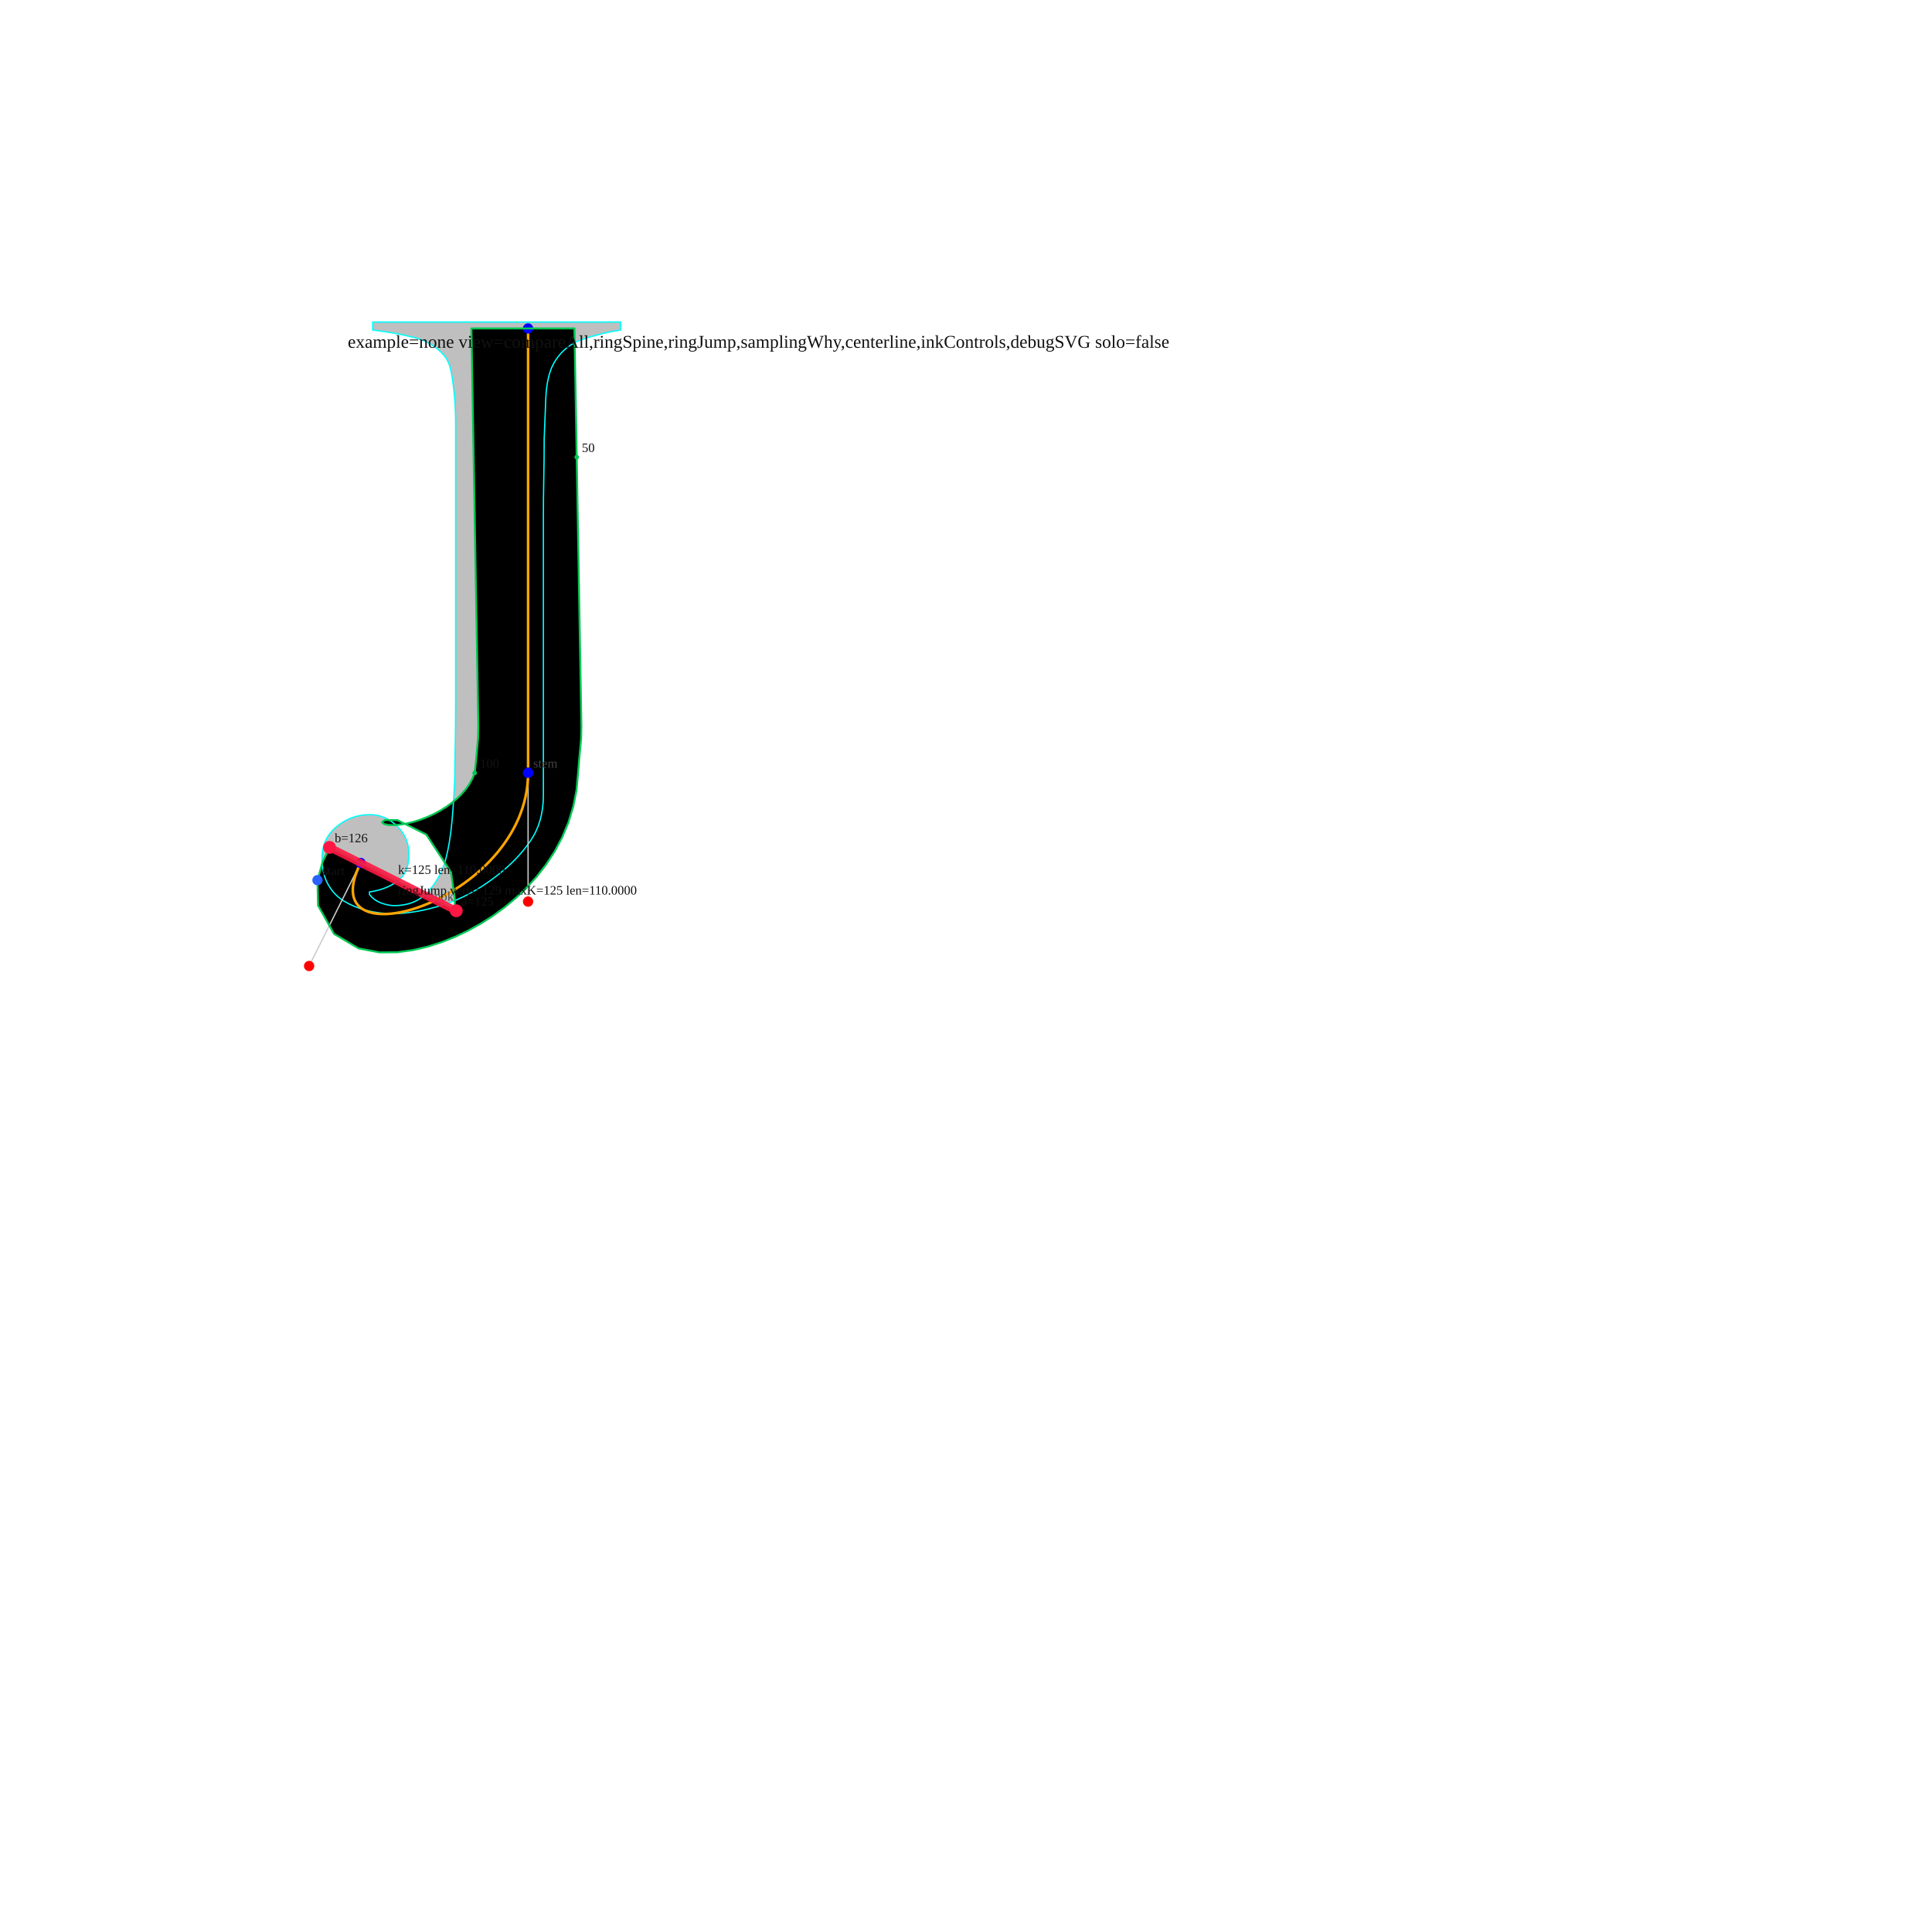
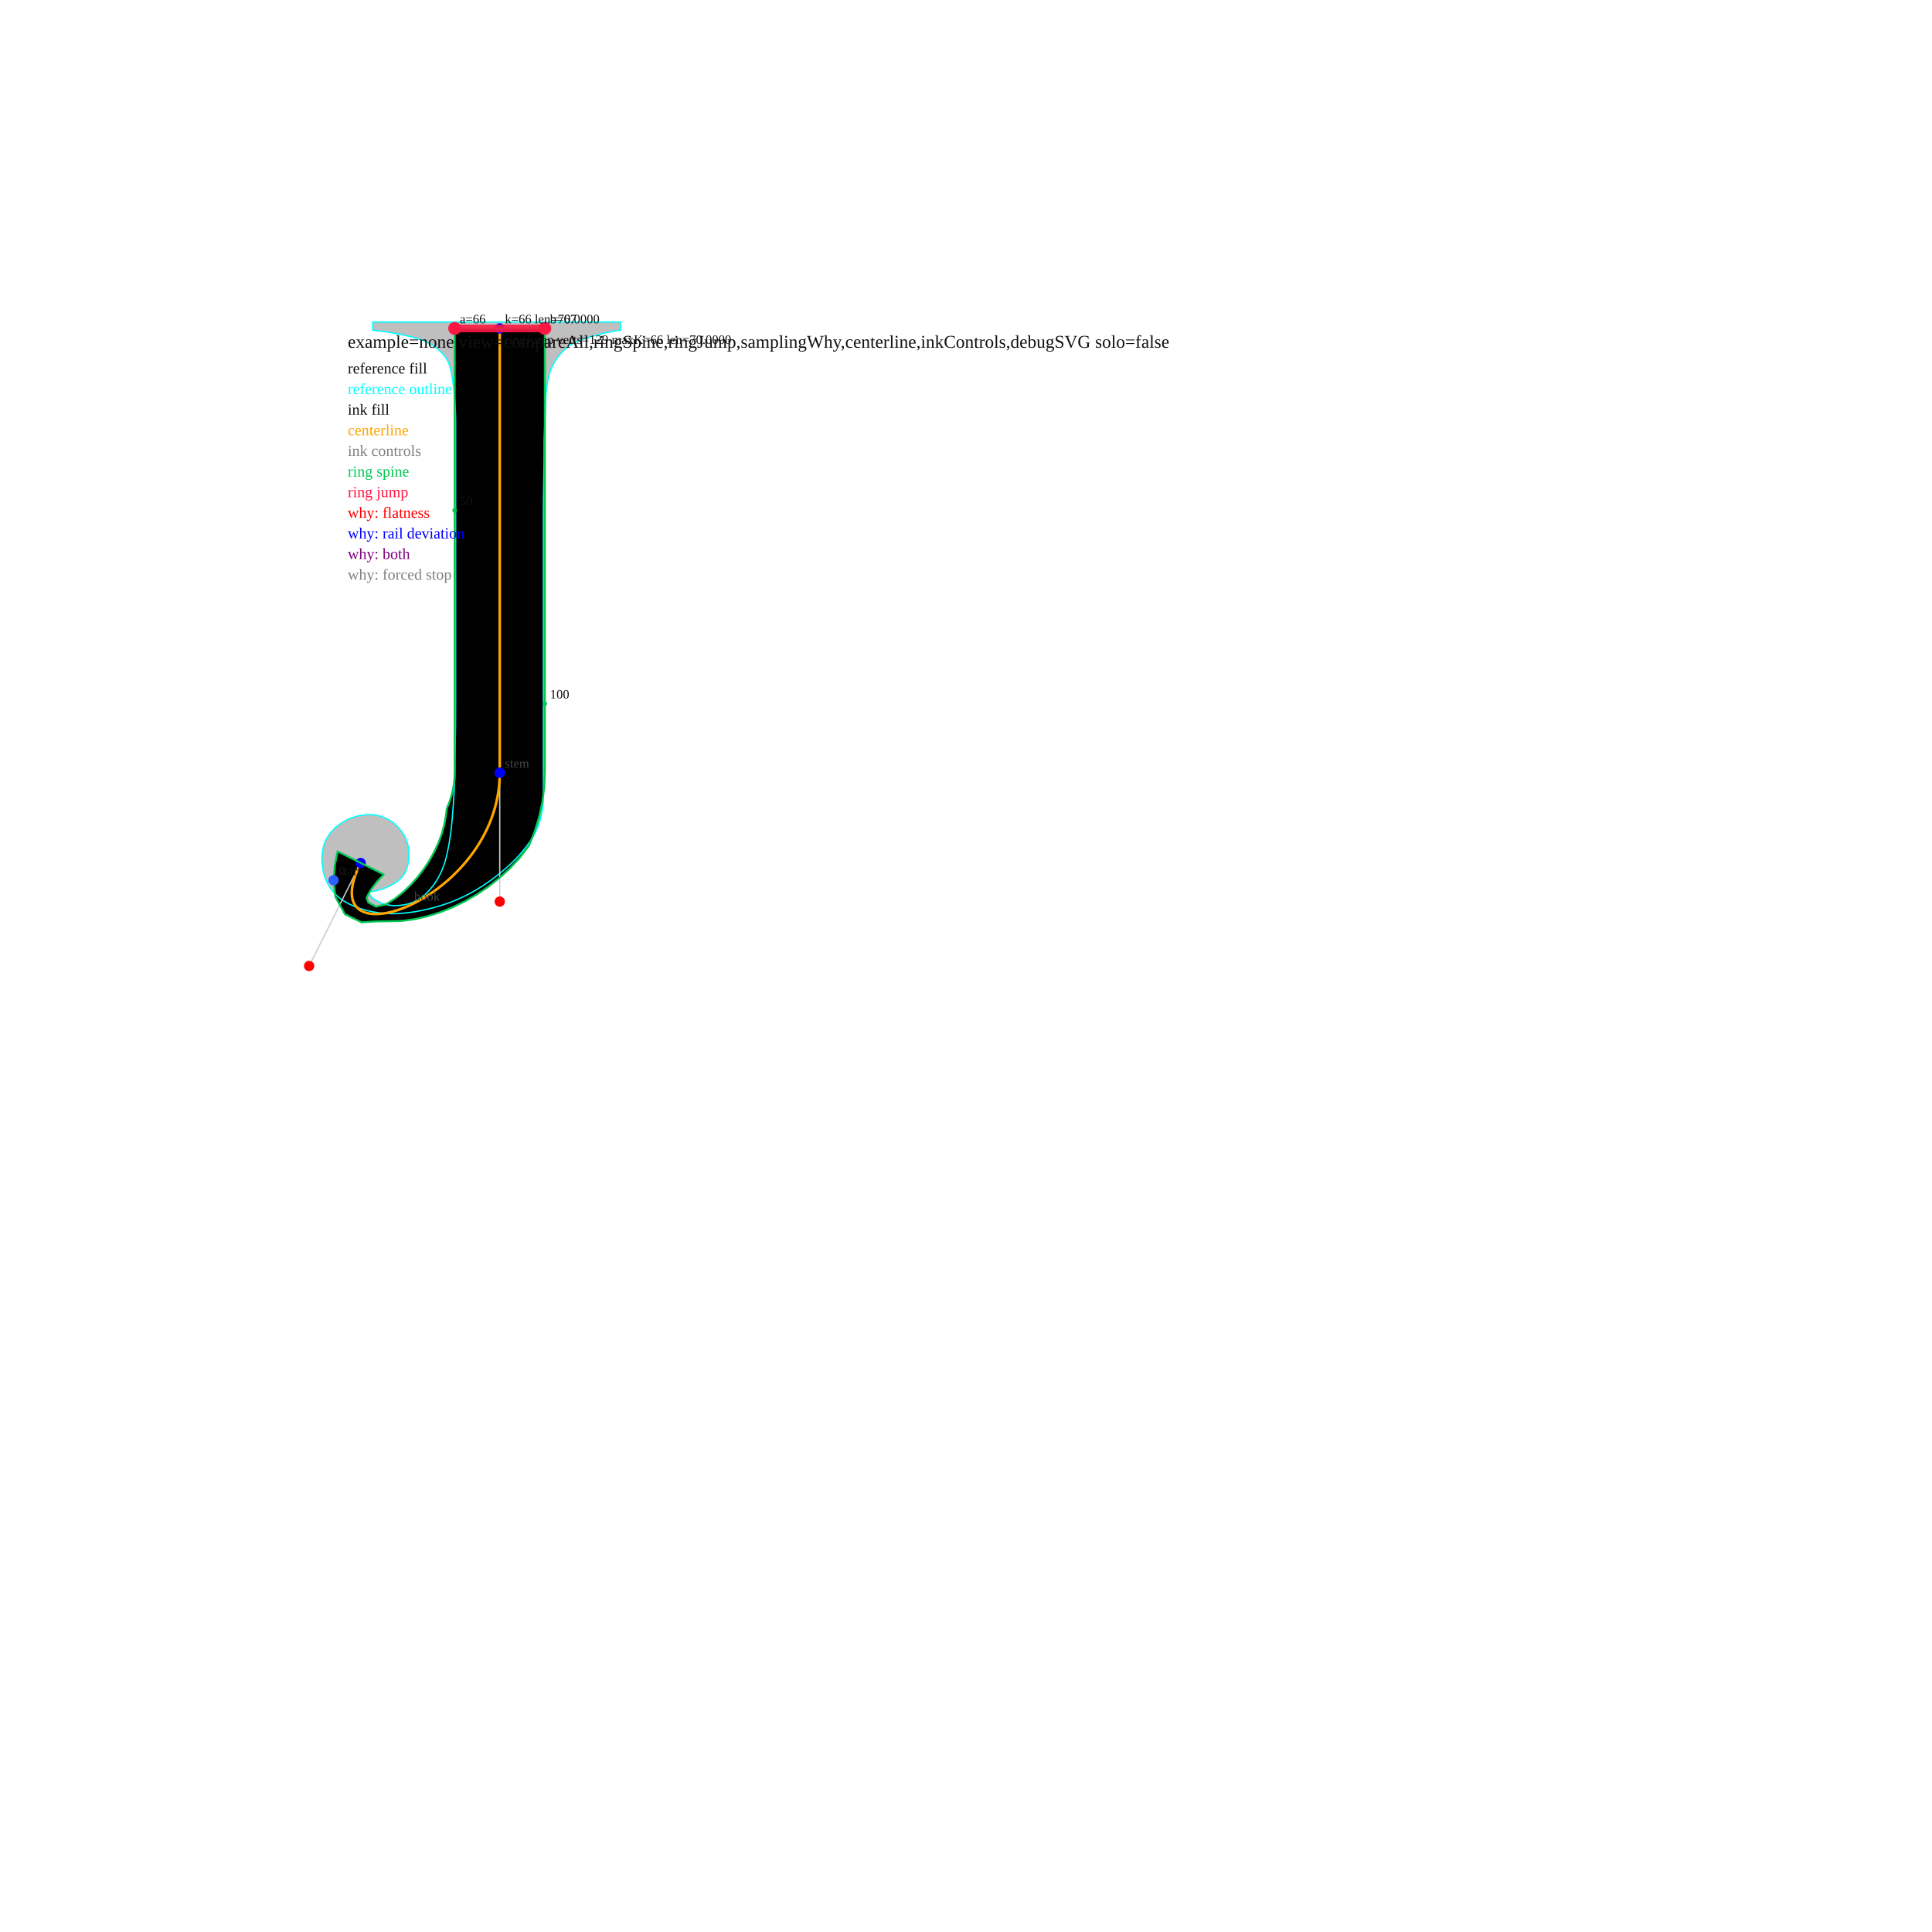
<svg xmlns="http://www.w3.org/2000/svg" width="1600" height="1600" viewBox="-250 -250 1500 1500">
  <g id="reference-fill" opacity="0.25" transform="matrix(1 0 -0 1 0 0)">
    <g transform="matrix(1,0,0,1,-723.651,-447.875)">
      <path d="M955.526,454.125L955.526,447.875L763.026,447.875L763.026,454.125C773.859,455.375 784.38,457.25 794.589,459.75C804.797,462.25 812.818,467.042 818.651,474.125C821.151,477.042 822.922,481.208 823.964,486.625C825.005,492.042 825.839,498.188 826.464,505.063C827.089,511.938 827.401,519.125 827.401,526.625L827.401,744.125C827.401,755.792 827.297,766.625 827.089,776.625C826.88,786.625 826.776,794.542 826.776,800.375C826.359,812.042 825.63,823.708 824.589,835.375C823.547,847.042 821.776,857.458 819.276,866.625C816.359,876.208 811.672,884.333 805.214,891C798.755,897.667 790.318,901 779.901,901C776.568,901 773.026,900.271 769.276,898.813C765.526,897.354 762.609,895.167 760.526,892.25L760.526,890.375C769.276,889.125 776.568,886.313 782.401,881.938C788.234,877.563 791.151,870.583 791.151,861C791.151,852.667 788.13,845.479 782.089,839.438C776.047,833.396 768.859,830.375 760.526,830.375C750.943,830.375 742.401,833.5 734.901,839.75C727.401,846 723.651,854.125 723.651,864.125C723.651,872.042 725.214,878.813 728.339,884.438C731.464,890.063 735.63,894.438 740.839,897.563C746.047,900.688 751.88,903.083 758.339,904.75C764.797,906.417 771.359,907.25 778.026,907.25C790.109,907.25 803.339,904.958 817.714,900.375C832.089,895.792 845.943,888.292 859.276,877.875C870.109,869.542 878.859,860.479 885.526,850.688C892.193,840.896 895.526,829.125 895.526,815.375L895.526,600.375C895.526,589.958 895.63,579.646 895.839,569.438C896.047,559.229 896.151,548.917 896.151,538.5C896.568,528.917 896.984,518.604 897.401,507.563C897.818,496.521 899.693,487.667 903.026,481C908.443,471 916.359,464.333 926.776,461C937.193,457.667 946.776,455.375 955.526,454.125Z" style="fill-rule:nonzero;" />
    </g>
  </g>
  <g id="stroke-ink">
-     <path d="M -3.505 433.36 L -3.066 453.049 L 9.352 475.059 L 28.366 486.31 L 44.668 489.434 L 58.471 489.322 L 70.835 487.616 L 82.314 484.889 L 93.185 481.379 L 103.6 477.201 L 113.635 472.407 L 123.335 467.019 L 132.714 461.034 L 141.766 454.435 L 150.47 447.196 L 158.781 439.279 L 166.636 430.643 L 173.946 421.252 L 180.596 411.08 L 186.444 400.129 L 191.333 388.443 L 195.101 376.125 L 197.615 363.341 L 198.794 350.307 L 199.552 341.129 L 200.381 332.044 L 201.21 322.959 L 201.397 313.875 L 201.238 304.79 L 201.079 295.706 L 200.921 286.621 L 200.762 277.537 L 200.603 268.452 L 200.444 259.368 L 200.286 250.283 L 200.127 241.198 L 199.968 232.114 L 199.81 223.029 L 199.651 213.945 L 199.492 204.86 L 199.333 195.776 L 199.175 186.691 L 199.016 177.607 L 198.857 168.522 L 198.698 159.438 L 198.54 150.353 L 198.381 141.268 L 198.222 132.184 L 198.064 123.099 L 197.905 114.015 L 197.746 104.93 L 197.587 95.846 L 197.429 86.761 L 197.27 77.677 L 197.111 68.592 L 196.952 59.507 L 196.794 50.423 L 196.635 41.338 L 196.476 32.254 L 196.317 23.169 L 196.159 14.085 L 196 5 L 116 5 L 116.159 14.085 L 116.317 23.169 L 116.476 32.254 L 116.635 41.338 L 116.794 50.423 L 116.952 59.507 L 117.111 68.592 L 117.27 77.677 L 117.429 86.761 L 117.587 95.846 L 117.746 104.93 L 117.905 114.015 L 118.064 123.099 L 118.222 132.184 L 118.381 141.268 L 118.54 150.353 L 118.698 159.438 L 118.857 168.522 L 119.016 177.607 L 119.175 186.691 L 119.333 195.776 L 119.492 204.86 L 119.651 213.945 L 119.809 223.029 L 119.968 232.114 L 120.127 241.198 L 120.286 250.283 L 120.444 259.368 L 120.603 268.452 L 120.762 277.537 L 120.921 286.621 L 121.079 295.706 L 121.238 304.79 L 121.397 313.875 L 121.21 322.959 L 120.381 332.044 L 119.552 341.129 L 118.556 350.113 L 116.645 354.713 L 114.291 358.93 L 111.531 362.836 L 108.382 366.494 L 104.854 369.946 L 100.957 373.21 L 96.707 376.285 L 92.132 379.152 L 87.273 381.786 L 82.177 384.154 L 76.906 386.223 L 71.533 387.953 L 66.15 389.303 L 60.88 390.22 L 55.898 390.647 L 51.477 390.513 L 48.078 389.751 L 46.571 388.354 L 48.77 386.659 L 58.636 386.763 L 80.965 397.944 L 100.183 427.228 L 103.13 447.88 L 103.068 455.523 L 104.237 457.119 L 5.851 407.925 L 0.515 419.159 L -3.505 433.36 Z" fill="black" stroke="none" />
+     <path d="M 8.966 433.411 L 9.96 421.788 L 12.111 411.056 L 47.889 428.944 L 42.884 434.347 L 38.804 439.617 L 36.038 444.129 L 34.53 447.137 L 35.952 450.752 L 42.011 453.951 L 49.51 452.167 L 56.445 447.828 L 62.854 442.747 L 68.752 437.129 L 74.14 431.105 L 79.009 424.769 L 83.34 418.197 L 87.111 411.454 L 90.295 404.608 L 92.864 397.727 L 94.795 390.883 L 96.073 384.151 L 96.908 377.705 L 99.13 372.2 L 100.852 366.624 L 102.071 360.988 L 102.787 355.296 L 103 349.302 L 103 340.474 L 103 331.646 L 103 322.817 L 103 313.989 L 103 305.161 L 103 296.333 L 103 287.504 L 103 278.676 L 103 269.848 L 103 261.02 L 103 252.191 L 103 243.363 L 103 234.535 L 103 225.707 L 103 216.878 L 103 208.05 L 103 199.222 L 103 190.393 L 103 181.565 L 103 172.737 L 103 163.909 L 103 155.081 L 103 146.252 L 103 137.424 L 103 128.596 L 103 119.767 L 103 110.939 L 103 102.111 L 103 93.283 L 103 84.454 L 103 75.626 L 103 66.798 L 103 57.97 L 103 49.141 L 103 40.313 L 103 31.485 L 103 22.657 L 103 13.828 L 103 5 L 173 5 L 173 13.828 L 173 22.657 L 173 31.485 L 173 40.313 L 173 49.141 L 173 57.97 L 173 66.798 L 173 75.626 L 173 84.454 L 173 93.283 L 173 102.111 L 173 110.939 L 173 119.767 L 173 128.596 L 173 137.424 L 173 146.252 L 173 155.081 L 173 163.909 L 173 172.737 L 173 181.565 L 173 190.393 L 173 199.222 L 173 208.05 L 173 216.878 L 173 225.707 L 173 234.535 L 173 243.363 L 173 252.191 L 173 261.02 L 173 269.848 L 173 278.676 L 173 287.504 L 173 296.333 L 173 305.161 L 173 313.989 L 173 322.817 L 173 331.646 L 173 340.474 L 173 349.302 L 172.558 360.948 L 171.073 372.769 L 168.562 384.385 L 165.077 395.675 L 160.694 406.539 L 153.622 415.875 L 145.793 424.266 L 137.524 431.828 L 128.894 438.593 L 119.968 444.593 L 110.795 449.854 L 101.411 454.396 L 91.843 458.219 L 82.109 461.303 L 72.226 463.594 L 62.213 464.98 L 52.114 465.243 L 42.088 465.379 L 30.749 466.083 L 17.854 459.822 L 10.428 446.443 L 8.966 433.411 Z" fill="black" stroke="none" />
  </g>
  <g id="reference-outline" transform="matrix(1 0 -0 1 0 0)" style="fill:none;stroke:cyan;stroke-width:1;vector-effect:non-scaling-stroke">
    <g transform="matrix(1,0,0,1,-723.651,-447.875)">
      <path d="M955.526,454.125L955.526,447.875L763.026,447.875L763.026,454.125C773.859,455.375 784.38,457.25 794.589,459.75C804.797,462.25 812.818,467.042 818.651,474.125C821.151,477.042 822.922,481.208 823.964,486.625C825.005,492.042 825.839,498.188 826.464,505.063C827.089,511.938 827.401,519.125 827.401,526.625L827.401,744.125C827.401,755.792 827.297,766.625 827.089,776.625C826.88,786.625 826.776,794.542 826.776,800.375C826.359,812.042 825.63,823.708 824.589,835.375C823.547,847.042 821.776,857.458 819.276,866.625C816.359,876.208 811.672,884.333 805.214,891C798.755,897.667 790.318,901 779.901,901C776.568,901 773.026,900.271 769.276,898.813C765.526,897.354 762.609,895.167 760.526,892.25L760.526,890.375C769.276,889.125 776.568,886.313 782.401,881.938C788.234,877.563 791.151,870.583 791.151,861C791.151,852.667 788.13,845.479 782.089,839.438C776.047,833.396 768.859,830.375 760.526,830.375C750.943,830.375 742.401,833.5 734.901,839.75C727.401,846 723.651,854.125 723.651,864.125C723.651,872.042 725.214,878.813 728.339,884.438C731.464,890.063 735.63,894.438 740.839,897.563C746.047,900.688 751.88,903.083 758.339,904.75C764.797,906.417 771.359,907.25 778.026,907.25C790.109,907.25 803.339,904.958 817.714,900.375C832.089,895.792 845.943,888.292 859.276,877.875C870.109,869.542 878.859,860.479 885.526,850.688C892.193,840.896 895.526,829.125 895.526,815.375L895.526,600.375C895.526,589.958 895.63,579.646 895.839,569.438C896.047,559.229 896.151,548.917 896.151,538.5C896.568,528.917 896.984,518.604 897.401,507.563C897.818,496.521 899.693,487.667 903.026,481C908.443,471 916.359,464.333 926.776,461C937.193,457.667 946.776,455.375 955.526,454.125Z" style="fill-rule:nonzero;" />
    </g>
  </g>
  <g id="debug-overlays">
    <g id="debug">
-       <line x1="160" y1="5" x2="160" y2="350" stroke="orange" stroke-width="2.0" />
-       <circle cx="160" cy="5" r="4.0" fill="blue" stroke="none" />
-       <circle cx="160" cy="350" r="4.0" fill="blue" stroke="none" />
-       <text x="164" y="346" font-size="10" fill="#444444">stem</text>
-       <line x1="160" y1="350" x2="160" y2="450" stroke="#cccccc" stroke-width="1.0" />
+       <line x1="138" y1="5" x2="138" y2="350" stroke="orange" stroke-width="2.0" />
+       <circle cx="138" cy="5" r="4.0" fill="blue" stroke="none" />
+       <circle cx="138" cy="350" r="4.0" fill="blue" stroke="none" />
+       <text x="142" y="346" font-size="10" fill="#444444">stem</text>
+       <line x1="138" y1="350" x2="138" y2="450" stroke="#cccccc" stroke-width="1.0" />
      <line x1="30" y1="420" x2="-10" y2="500" stroke="#cccccc" stroke-width="1.0" />
-       <path d="M 160 350 L 159.873 354.724 L 159.498 359.37 L 158.885 363.937 L 158.041 368.423 L 156.978 372.825 L 155.702 377.142 L 154.225 381.372 L 152.554 385.513 L 150.7 389.563 L 148.67 393.52 L 146.475 397.382 L 144.123 401.148 L 141.623 404.815 L 138.985 408.381 L 136.218 411.845 L 133.33 415.205 L 130.331 418.458 L 127.23 421.603 L 124.037 424.639 L 120.759 427.561 L 117.407 430.37 L 113.99 433.063 L 110.516 435.639 L 106.995 438.094 L 103.436 440.428 L 99.847 442.638 L 96.239 444.723 L 92.62 446.68 L 88.999 448.508 L 85.386 450.205 L 81.789 451.769 L 78.218 453.197 L 74.682 454.489 L 71.19 455.641 L 67.75 456.653 L 64.373 457.522 L 61.067 458.246 L 57.842 458.824 L 54.706 459.253 L 51.668 459.531 L 48.739 459.658 L 45.926 459.63 L 43.239 459.445 L 40.687 459.103 L 38.28 458.601 L 36.026 457.936 L 33.934 457.108 L 32.014 456.114 L 30.274 454.952 L 28.725 453.62 L 27.374 452.118 L 26.231 450.441 L 25.306 448.589 L 24.606 446.56 L 24.142 444.351 L 23.923 441.962 L 23.957 439.389 L 24.255 436.631 L 24.823 433.686 L 25.673 430.553 L 26.813 427.229 L 28.252 423.712 L 30 420" fill="none" stroke="orange" stroke-width="2.0" />
-       <circle cx="160" cy="350" r="4.0" fill="blue" stroke="none" />
+       <path d="M 138 350 L 137.889 354.724 L 137.563 359.37 L 137.03 363.937 L 136.296 368.423 L 135.371 372.825 L 134.263 377.142 L 132.979 381.372 L 131.529 385.513 L 129.918 389.563 L 128.157 393.52 L 126.253 397.382 L 124.213 401.148 L 122.047 404.815 L 119.761 408.381 L 117.365 411.845 L 114.866 415.205 L 112.272 418.458 L 109.592 421.603 L 106.833 424.639 L 104.003 427.561 L 101.111 430.37 L 98.165 433.063 L 95.172 435.639 L 92.141 438.094 L 89.079 440.428 L 85.996 442.638 L 82.898 444.723 L 79.794 446.68 L 76.692 448.508 L 73.601 450.205 L 70.527 451.769 L 67.48 453.197 L 64.467 454.489 L 61.496 455.641 L 58.576 456.653 L 55.714 457.522 L 52.919 458.246 L 50.198 458.824 L 47.56 459.253 L 45.013 459.531 L 42.564 459.658 L 40.222 459.63 L 37.995 459.445 L 35.891 459.103 L 33.918 458.601 L 32.084 457.936 L 30.398 457.108 L 28.866 456.114 L 27.498 454.952 L 26.301 453.62 L 25.283 452.118 L 24.453 450.441 L 23.819 448.589 L 23.388 446.56 L 23.168 444.351 L 23.169 441.962 L 23.397 439.389 L 23.861 436.631 L 24.569 433.686 L 25.528 430.553 L 26.748 427.229 L 28.236 423.712 L 30 420" fill="none" stroke="orange" stroke-width="2.0" />
+       <circle cx="138" cy="350" r="4.0" fill="blue" stroke="none" />
      <circle cx="30" cy="420" r="4.0" fill="blue" stroke="none" />
-       <circle cx="160" cy="450" r="4.0" fill="red" stroke="none" />
+       <circle cx="138" cy="450" r="4.0" fill="red" stroke="none" />
      <circle cx="-10" cy="500" r="4.0" fill="red" stroke="none" />
-       <text x="82.218" y="449.197" font-size="10" fill="#444444">hook</text>
+       <text x="71.48" y="449.197" font-size="10" fill="#444444">hook</text>
    </g>
    <g id="debug-ring-spine">
-       <path d="M -3.505 433.36 L -3.066 453.049 L 9.352 475.059 L 28.366 486.31 L 44.668 489.434 L 58.471 489.322 L 70.835 487.616 L 82.314 484.889 L 93.185 481.379 L 103.6 477.201 L 113.635 472.407 L 123.335 467.019 L 132.714 461.034 L 141.766 454.435 L 150.47 447.196 L 158.781 439.279 L 166.636 430.643 L 173.946 421.252 L 180.596 411.08 L 186.444 400.129 L 191.333 388.443 L 195.101 376.125 L 197.615 363.341 L 198.794 350.307 L 199.552 341.129 L 200.381 332.044 L 201.21 322.959 L 201.397 313.875 L 201.238 304.79 L 201.079 295.706 L 200.921 286.621 L 200.762 277.537 L 200.603 268.452 L 200.444 259.368 L 200.286 250.283 L 200.127 241.198 L 199.968 232.114 L 199.81 223.029 L 199.651 213.945 L 199.492 204.86 L 199.333 195.776 L 199.175 186.691 L 199.016 177.607 L 198.857 168.522 L 198.698 159.438 L 198.54 150.353 L 198.381 141.268 L 198.222 132.184 L 198.064 123.099 L 197.905 114.015 L 197.746 104.93 L 197.587 95.846 L 197.429 86.761 L 197.27 77.677 L 197.111 68.592 L 196.952 59.507 L 196.794 50.423 L 196.635 41.338 L 196.476 32.254 L 196.317 23.169 L 196.159 14.085 L 196 5 L 116 5 L 116.159 14.085 L 116.317 23.169 L 116.476 32.254 L 116.635 41.338 L 116.794 50.423 L 116.952 59.507 L 117.111 68.592 L 117.27 77.677 L 117.429 86.761 L 117.587 95.846 L 117.746 104.93 L 117.905 114.015 L 118.064 123.099 L 118.222 132.184 L 118.381 141.268 L 118.54 150.353 L 118.698 159.438 L 118.857 168.522 L 119.016 177.607 L 119.175 186.691 L 119.333 195.776 L 119.492 204.86 L 119.651 213.945 L 119.809 223.029 L 119.968 232.114 L 120.127 241.198 L 120.286 250.283 L 120.444 259.368 L 120.603 268.452 L 120.762 277.537 L 120.921 286.621 L 121.079 295.706 L 121.238 304.79 L 121.397 313.875 L 121.21 322.959 L 120.381 332.044 L 119.552 341.129 L 118.556 350.113 L 116.645 354.713 L 114.291 358.93 L 111.531 362.836 L 108.382 366.494 L 104.854 369.946 L 100.957 373.21 L 96.707 376.285 L 92.132 379.152 L 87.273 381.786 L 82.177 384.154 L 76.906 386.223 L 71.533 387.953 L 66.15 389.303 L 60.88 390.22 L 55.898 390.647 L 51.477 390.513 L 48.078 389.751 L 46.571 388.354 L 48.77 386.659 L 58.636 386.763 L 80.965 397.944 L 100.183 427.228 L 103.13 447.88 L 103.068 455.523 L 104.237 457.119 L 5.851 407.925 L 0.515 419.159 L -3.505 433.36" fill="none" stroke="#00c853" stroke-width="1.5" stroke-linejoin="round" stroke-linecap="round" />
-       <circle cx="-3.505" cy="433.36" r="1.8" fill="#00c853" stroke="none" />
-       <text x="0.495" y="429.36" font-size="10" fill="#111111">0</text>
-       <circle cx="197.746" cy="104.93" r="1.8" fill="#00c853" stroke="none" />
-       <text x="201.746" y="100.93" font-size="10" fill="#111111">50</text>
-       <circle cx="118.556" cy="350.113" r="1.8" fill="#00c853" stroke="none" />
-       <text x="122.556" y="346.113" font-size="10" fill="#111111">100</text>
-       <circle cx="-3.505" cy="433.36" r="4.0" fill="#2962ff" stroke="none" />
-       <text x="0.495" y="429.36" font-size="10" fill="#111111">start</text>
+       <path d="M 8.966 433.411 L 9.96 421.788 L 12.111 411.056 L 47.889 428.944 L 42.884 434.347 L 38.804 439.617 L 36.038 444.129 L 34.53 447.137 L 35.952 450.752 L 42.011 453.951 L 49.51 452.167 L 56.445 447.828 L 62.854 442.747 L 68.752 437.129 L 74.14 431.105 L 79.009 424.769 L 83.34 418.197 L 87.111 411.454 L 90.295 404.608 L 92.864 397.727 L 94.795 390.883 L 96.073 384.151 L 96.908 377.705 L 99.13 372.2 L 100.852 366.624 L 102.071 360.988 L 102.787 355.296 L 103 349.302 L 103 340.474 L 103 331.646 L 103 322.817 L 103 313.989 L 103 305.161 L 103 296.333 L 103 287.504 L 103 278.676 L 103 269.848 L 103 261.02 L 103 252.191 L 103 243.363 L 103 234.535 L 103 225.707 L 103 216.878 L 103 208.05 L 103 199.222 L 103 190.393 L 103 181.565 L 103 172.737 L 103 163.909 L 103 155.081 L 103 146.252 L 103 137.424 L 103 128.596 L 103 119.767 L 103 110.939 L 103 102.111 L 103 93.283 L 103 84.454 L 103 75.626 L 103 66.798 L 103 57.97 L 103 49.141 L 103 40.313 L 103 31.485 L 103 22.657 L 103 13.828 L 103 5 L 173 5 L 173 13.828 L 173 22.657 L 173 31.485 L 173 40.313 L 173 49.141 L 173 57.97 L 173 66.798 L 173 75.626 L 173 84.454 L 173 93.283 L 173 102.111 L 173 110.939 L 173 119.767 L 173 128.596 L 173 137.424 L 173 146.252 L 173 155.081 L 173 163.909 L 173 172.737 L 173 181.565 L 173 190.393 L 173 199.222 L 173 208.05 L 173 216.878 L 173 225.707 L 173 234.535 L 173 243.363 L 173 252.191 L 173 261.02 L 173 269.848 L 173 278.676 L 173 287.504 L 173 296.333 L 173 305.161 L 173 313.989 L 173 322.817 L 173 331.646 L 173 340.474 L 173 349.302 L 172.558 360.948 L 171.073 372.769 L 168.562 384.385 L 165.077 395.675 L 160.694 406.539 L 153.622 415.875 L 145.793 424.266 L 137.524 431.828 L 128.894 438.593 L 119.968 444.593 L 110.795 449.854 L 101.411 454.396 L 91.843 458.219 L 82.109 461.303 L 72.226 463.594 L 62.213 464.98 L 52.114 465.243 L 42.088 465.379 L 30.749 466.083 L 17.854 459.822 L 10.428 446.443 L 8.966 433.411" fill="none" stroke="#00c853" stroke-width="1.5" stroke-linejoin="round" stroke-linecap="round" />
+       <circle cx="8.966" cy="433.411" r="1.8" fill="#00c853" stroke="none" />
+       <text x="12.966" y="429.411" font-size="10" fill="#111111">0</text>
+       <circle cx="103" cy="146.252" r="1.8" fill="#00c853" stroke="none" />
+       <text x="107" y="142.252" font-size="10" fill="#111111">50</text>
+       <circle cx="173" cy="296.333" r="1.8" fill="#00c853" stroke="none" />
+       <text x="177" y="292.333" font-size="10" fill="#111111">100</text>
+       <circle cx="8.966" cy="433.411" r="4.0" fill="#2962ff" stroke="none" />
+       <text x="12.966" y="429.411" font-size="10" fill="#111111">start</text>
    </g>
    <g id="debug-ring-jump">
-       <line x1="104.237" y1="457.119" x2="5.851" y2="407.925" stroke="#ff1744" stroke-width="6" stroke-linecap="round" opacity="0.9" />
-       <circle cx="104.237" cy="457.119" r="5" fill="#ff1744" stroke="none" />
-       <circle cx="5.851" cy="407.925" r="5" fill="#ff1744" stroke="none" />
-       <text x="108.237" y="453.119" font-size="10" fill="#111111">a=125</text>
-       <text x="9.851" y="403.925" font-size="10" fill="#111111">b=126</text>
-       <text x="59.044" y="428.522" font-size="10" fill="#111111">k=125 len=110.0000</text>
-       <text x="59.044" y="444.522" font-size="10" fill="#111111">ringJump verts=129 maxK=125 len=110.0000</text>
+       <line x1="103" y1="5" x2="173" y2="5" stroke="#ff1744" stroke-width="6" stroke-linecap="round" opacity="0.9" />
+       <circle cx="103" cy="5" r="5" fill="#ff1744" stroke="none" />
+       <circle cx="173" cy="5" r="5" fill="#ff1744" stroke="none" />
+       <text x="107" y="1" font-size="10" fill="#111111">a=66</text>
+       <text x="177" y="1" font-size="10" fill="#111111">b=67</text>
+       <text x="142" y="1" font-size="10" fill="#111111">k=66 len=70.0000</text>
+       <text x="142" y="17" font-size="10" fill="#111111">ringJump verts=129 maxK=66 len=70.0000</text>
    </g>
    <g id="debug-sampling-why" />
  </g>
  <text x="20" y="20" font-size="14" fill="#111">example=none view=compareAll,ringSpine,ringJump,samplingWhy,centerline,inkControls,debugSVG solo=false</text>
+   <g id="debug-legend">
+     <text x="20" y="40" font-size="12" fill="#111">reference fill</text>
+     <text x="20" y="56" font-size="12" fill="cyan">reference outline</text>
+     <text x="20" y="72" font-size="12" fill="#111">ink fill</text>
+     <text x="20" y="88" font-size="12" fill="orange">centerline</text>
+     <text x="20" y="104" font-size="12" fill="gray">ink controls</text>
+     <text x="20" y="120" font-size="12" fill="#00c853">ring spine</text>
+     <text x="20" y="136" font-size="12" fill="#ff1744">ring jump</text>
+     <text x="20" y="152" font-size="12" fill="red">why: flatness</text>
+     <text x="20" y="168" font-size="12" fill="blue">why: rail deviation</text>
+     <text x="20" y="184" font-size="12" fill="purple">why: both</text>
+     <text x="20" y="200" font-size="12" fill="gray">why: forced stop</text>
+   </g>
</svg>
